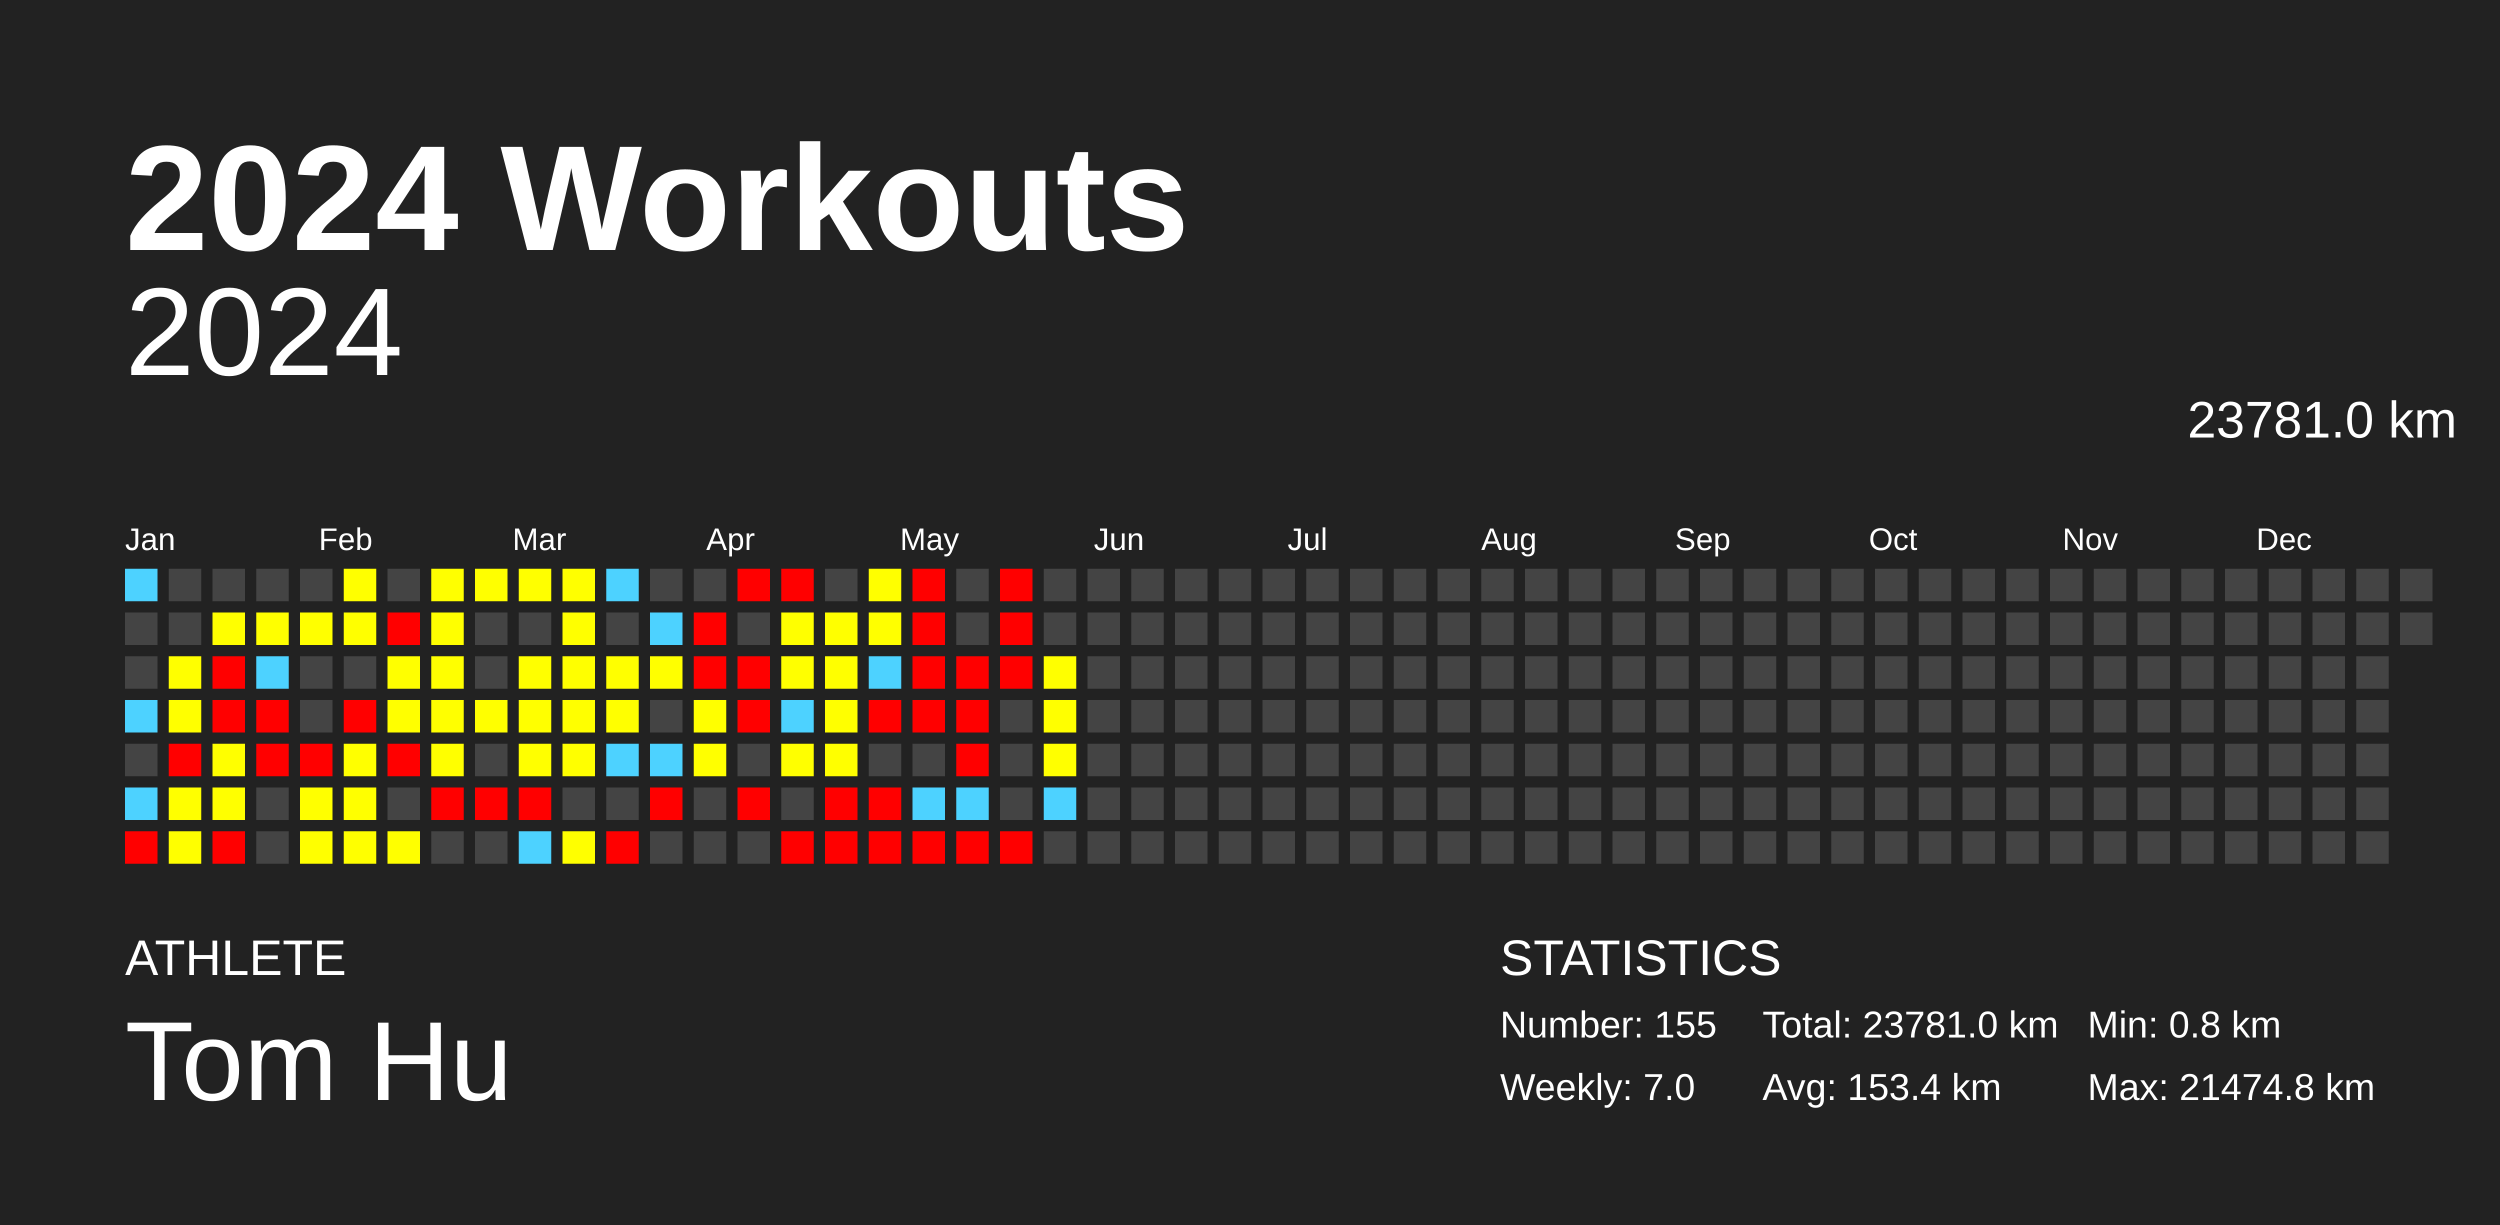
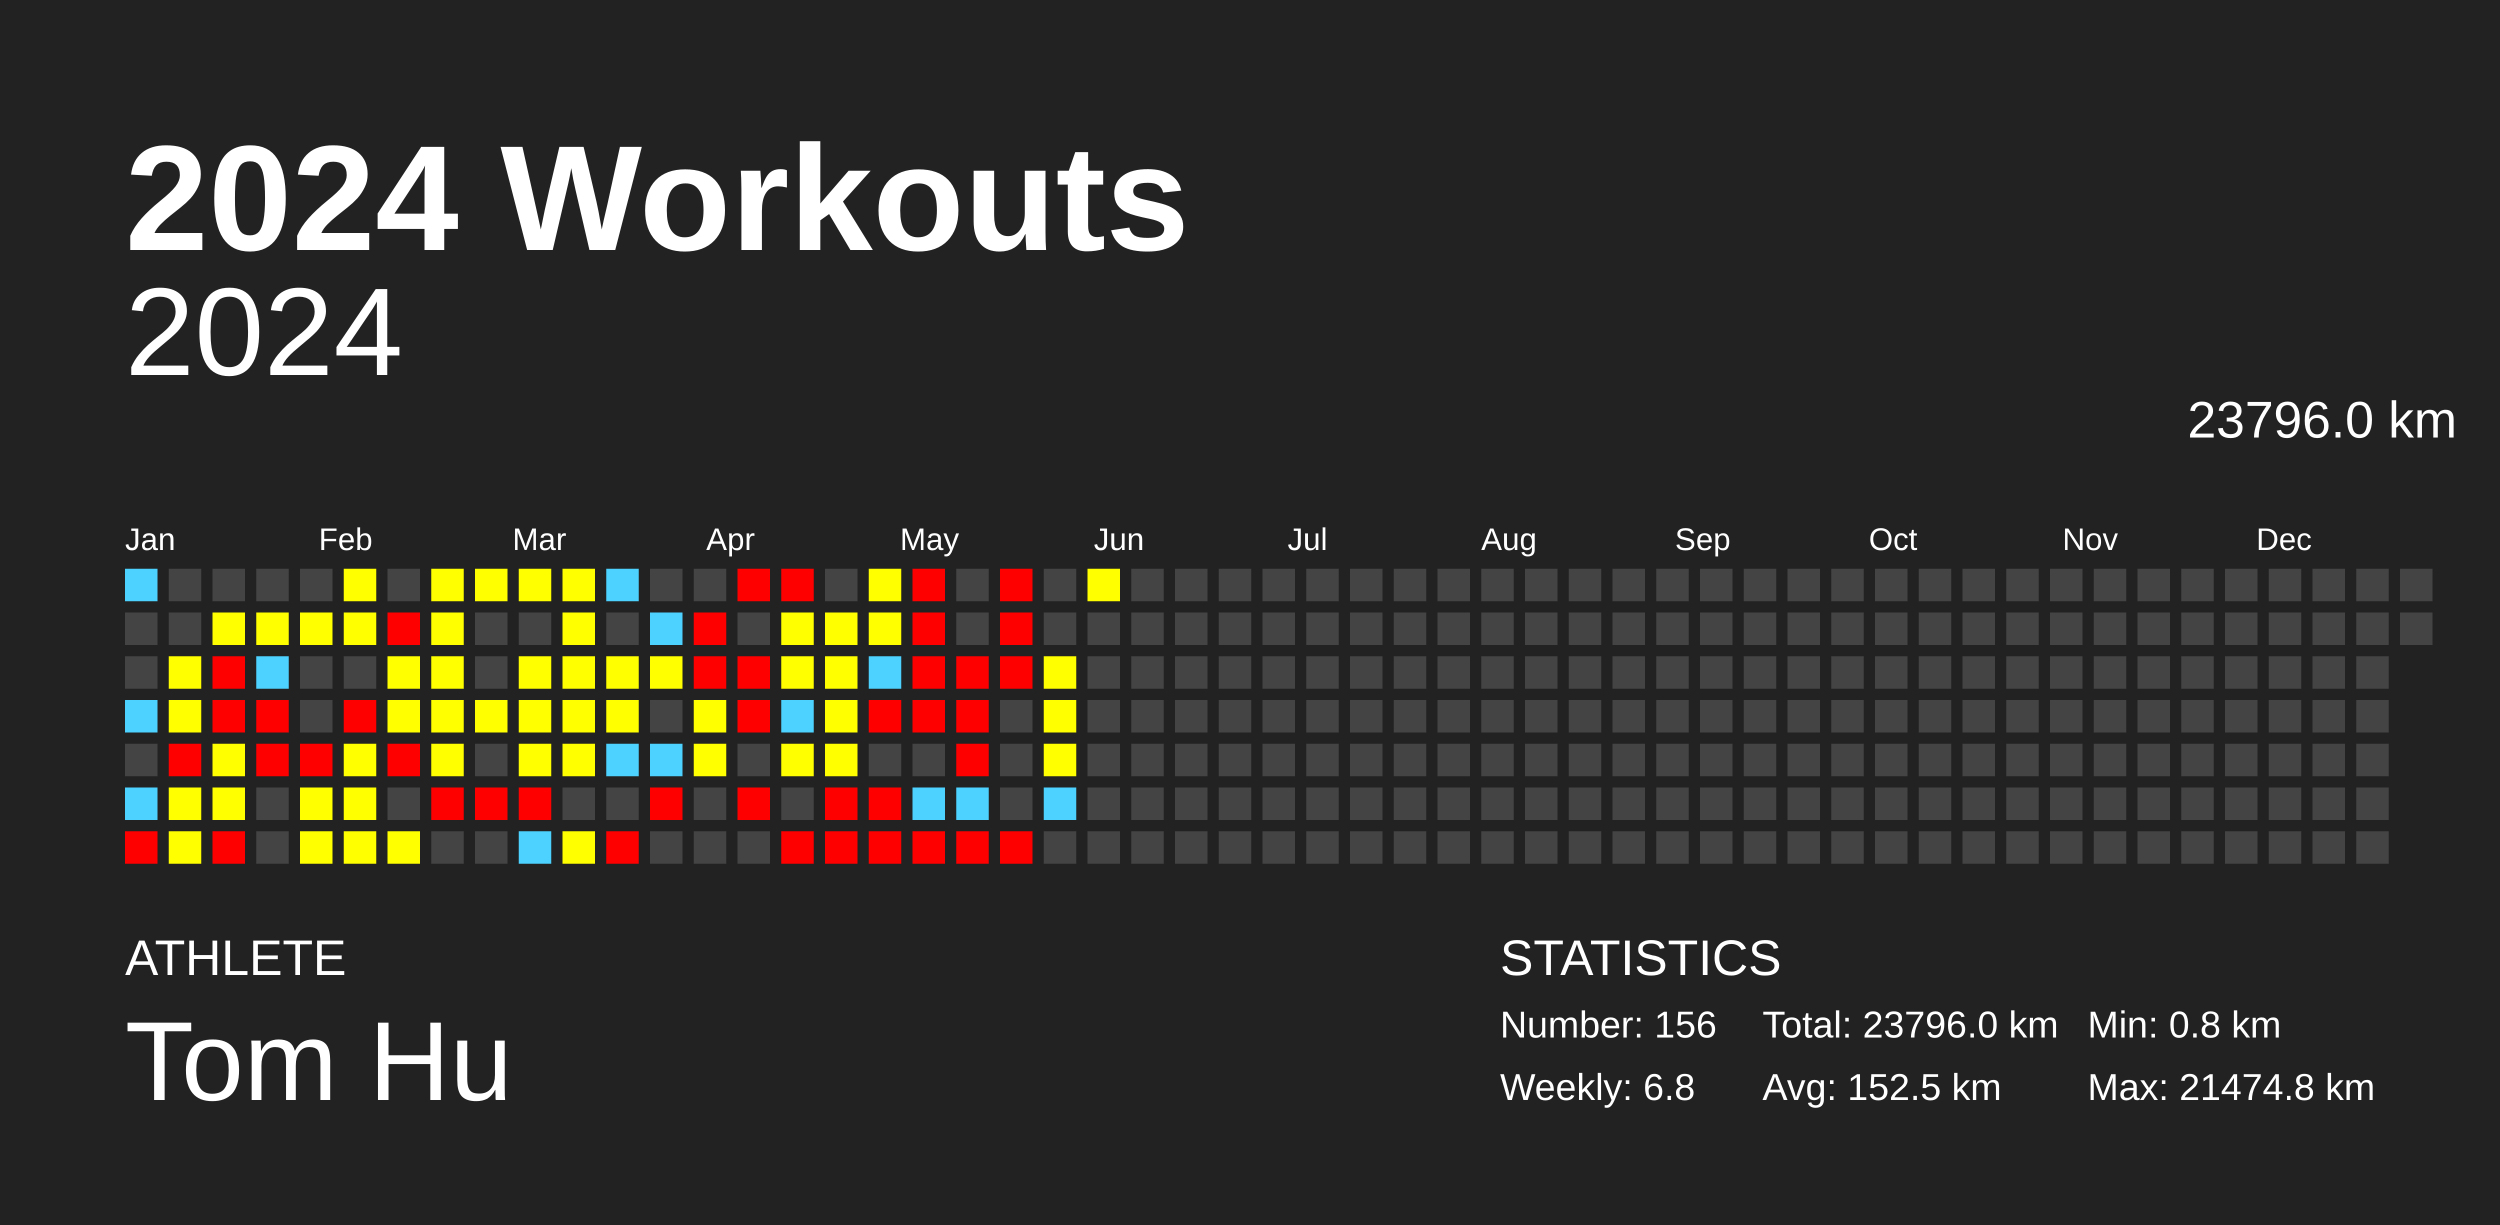
<svg xmlns="http://www.w3.org/2000/svg" baseProfile="full" height="98mm" version="1.1" viewBox="0,0,200,98" width="200mm">
  <defs />
  <rect fill="#222222" height="98" width="200" x="0" y="0" />
  <text fill="#FFFFFF" style="font-size:12px; font-family:Arial; font-weight:bold;" x="10" y="20">2024 Workouts</text>
  <text fill="#FFFFFF" style="font-size:4px; font-family:Arial" x="10" y="78">ATHLETE</text>
  <text fill="#FFFFFF" style="font-size:9px; font-family:Arial" x="10" y="88">Tom Hu</text>
  <text fill="#FFFFFF" style="font-size:4px; font-family:Arial" x="120" y="78">STATISTICS</text>
-   <text fill="#FFFFFF" style="font-size:3px; font-family:Arial" x="120" y="83">Number: 155</text>
-   <text fill="#FFFFFF" style="font-size:3px; font-family:Arial" x="120" y="88">Weekly: 7.0</text>
-   <text fill="#FFFFFF" style="font-size:3px; font-family:Arial" x="141" y="83">Total: 23781.0 km</text>
-   <text fill="#FFFFFF" style="font-size:3px; font-family:Arial" x="141" y="88">Avg: 153.4 km</text>
+   <text fill="#FFFFFF" style="font-size:3px; font-family:Arial" x="120" y="83">Number: 156</text>
+   <text fill="#FFFFFF" style="font-size:3px; font-family:Arial" x="120" y="88">Weekly: 6.8</text>
+   <text fill="#FFFFFF" style="font-size:3px; font-family:Arial" x="141" y="83">Total: 23796.0 km</text>
+   <text fill="#FFFFFF" style="font-size:3px; font-family:Arial" x="141" y="88">Avg: 152.5 km</text>
  <text fill="#FFFFFF" style="font-size:3px; font-family:Arial" x="167" y="83">Min: 0.8 km</text>
  <text fill="#FFFFFF" style="font-size:3px; font-family:Arial" x="167" y="88">Max: 21474.8 km</text>
  <text alignment-baseline="hanging" fill="#FFFFFF" style="font-size:10.0px; font-family:Arial;" x="10" y="30">2024</text>
-   <text alignment-baseline="hanging" fill="#FFFFFF" style="font-size:4.125px; font-family:Arial;" x="175" y="35">23781.0 km</text>
+   <text alignment-baseline="hanging" fill="#FFFFFF" style="font-size:4.125px; font-family:Arial;" x="175" y="35">23796.0 km</text>
  <text fill="#FFFFFF" style="font-size:2.5px; font-family:Arial" x="10.0" y="44">Jan</text>
  <text fill="#FFFFFF" style="font-size:2.5px; font-family:Arial" x="25.5" y="44">Feb</text>
  <text fill="#FFFFFF" style="font-size:2.5px; font-family:Arial" x="41.0" y="44">Mar</text>
  <text fill="#FFFFFF" style="font-size:2.5px; font-family:Arial" x="56.5" y="44">Apr</text>
  <text fill="#FFFFFF" style="font-size:2.5px; font-family:Arial" x="72.0" y="44">May</text>
  <text fill="#FFFFFF" style="font-size:2.5px; font-family:Arial" x="87.5" y="44">Jun</text>
  <text fill="#FFFFFF" style="font-size:2.5px; font-family:Arial" x="103.0" y="44">Jul</text>
  <text fill="#FFFFFF" style="font-size:2.5px; font-family:Arial" x="118.5" y="44">Aug</text>
  <text fill="#FFFFFF" style="font-size:2.5px; font-family:Arial" x="134.0" y="44">Sep</text>
  <text fill="#FFFFFF" style="font-size:2.5px; font-family:Arial" x="149.5" y="44">Oct</text>
  <text fill="#FFFFFF" style="font-size:2.5px; font-family:Arial" x="165.0" y="44">Nov</text>
  <text fill="#FFFFFF" style="font-size:2.5px; font-family:Arial" x="180.5" y="44">Dec</text>
  <rect fill="#4dd2ff" height="2.6" width="2.6" x="10.0" y="45.5" />
  <rect fill="#444444" height="2.6" width="2.6" x="10.0" y="49.0" />
  <rect fill="#444444" height="2.6" width="2.6" x="10.0" y="52.5" />
  <rect fill="#4dd2ff" height="2.6" width="2.6" x="10.0" y="56.0" />
  <rect fill="#444444" height="2.6" width="2.6" x="10.0" y="59.5" />
  <rect fill="#4dd2ff" height="2.6" width="2.6" x="10.0" y="63.0" />
  <rect fill="red" height="2.6" width="2.6" x="10.0" y="66.5" />
  <rect fill="#444444" height="2.6" width="2.6" x="13.5" y="45.5" />
  <rect fill="#444444" height="2.6" width="2.6" x="13.5" y="49.0" />
  <rect fill="#ffff00" height="2.6" width="2.6" x="13.5" y="52.5" />
  <rect fill="#ffff00" height="2.6" width="2.6" x="13.5" y="56.0" />
  <rect fill="red" height="2.6" width="2.6" x="13.5" y="59.5" />
  <rect fill="#ffff00" height="2.6" width="2.6" x="13.5" y="63.0" />
  <rect fill="#ffff00" height="2.6" width="2.6" x="13.5" y="66.5" />
  <rect fill="#444444" height="2.6" width="2.6" x="17.0" y="45.5" />
  <rect fill="#ffff00" height="2.6" width="2.6" x="17.0" y="49.0" />
  <rect fill="red" height="2.6" width="2.6" x="17.0" y="52.5" />
  <rect fill="red" height="2.6" width="2.6" x="17.0" y="56.0" />
  <rect fill="#ffff00" height="2.6" width="2.6" x="17.0" y="59.5" />
  <rect fill="#ffff00" height="2.6" width="2.6" x="17.0" y="63.0" />
  <rect fill="red" height="2.6" width="2.6" x="17.0" y="66.5" />
  <rect fill="#444444" height="2.6" width="2.6" x="20.5" y="45.5" />
  <rect fill="#ffff00" height="2.6" width="2.6" x="20.5" y="49.0" />
  <rect fill="#4dd2ff" height="2.6" width="2.6" x="20.5" y="52.5" />
  <rect fill="red" height="2.6" width="2.6" x="20.5" y="56.0" />
  <rect fill="red" height="2.6" width="2.6" x="20.5" y="59.5" />
  <rect fill="#444444" height="2.6" width="2.6" x="20.5" y="63.0" />
  <rect fill="#444444" height="2.6" width="2.6" x="20.5" y="66.5" />
  <rect fill="#444444" height="2.6" width="2.6" x="24.0" y="45.5" />
  <rect fill="#ffff00" height="2.6" width="2.6" x="24.0" y="49.0" />
  <rect fill="#444444" height="2.6" width="2.6" x="24.0" y="52.5" />
  <rect fill="#444444" height="2.6" width="2.6" x="24.0" y="56.0" />
  <rect fill="red" height="2.6" width="2.6" x="24.0" y="59.5" />
  <rect fill="#ffff00" height="2.6" width="2.6" x="24.0" y="63.0" />
  <rect fill="#ffff00" height="2.6" width="2.6" x="24.0" y="66.5" />
  <rect fill="#ffff00" height="2.6" width="2.6" x="27.5" y="45.5" />
  <rect fill="#ffff00" height="2.6" width="2.6" x="27.5" y="49.0" />
  <rect fill="#444444" height="2.6" width="2.6" x="27.5" y="52.5" />
  <rect fill="red" height="2.6" width="2.6" x="27.5" y="56.0" />
  <rect fill="#ffff00" height="2.6" width="2.6" x="27.5" y="59.5" />
  <rect fill="#ffff00" height="2.6" width="2.6" x="27.5" y="63.0" />
  <rect fill="#ffff00" height="2.6" width="2.6" x="27.5" y="66.5" />
  <rect fill="#444444" height="2.6" width="2.6" x="31.0" y="45.5" />
  <rect fill="red" height="2.6" width="2.6" x="31.0" y="49.0" />
  <rect fill="#ffff00" height="2.6" width="2.6" x="31.0" y="52.5" />
  <rect fill="#ffff00" height="2.6" width="2.6" x="31.0" y="56.0" />
  <rect fill="red" height="2.6" width="2.6" x="31.0" y="59.5" />
  <rect fill="#444444" height="2.6" width="2.6" x="31.0" y="63.0" />
  <rect fill="#ffff00" height="2.6" width="2.6" x="31.0" y="66.5" />
  <rect fill="#ffff00" height="2.6" width="2.6" x="34.5" y="45.5" />
  <rect fill="#ffff00" height="2.6" width="2.6" x="34.5" y="49.0" />
  <rect fill="#ffff00" height="2.6" width="2.6" x="34.5" y="52.5" />
  <rect fill="#ffff00" height="2.6" width="2.6" x="34.5" y="56.0" />
  <rect fill="#ffff00" height="2.6" width="2.6" x="34.5" y="59.5" />
  <rect fill="red" height="2.6" width="2.6" x="34.5" y="63.0" />
  <rect fill="#444444" height="2.6" width="2.6" x="34.5" y="66.5" />
  <rect fill="#ffff00" height="2.6" width="2.6" x="38.0" y="45.5" />
  <rect fill="#444444" height="2.6" width="2.6" x="38.0" y="49.0" />
  <rect fill="#444444" height="2.6" width="2.6" x="38.0" y="52.5" />
  <rect fill="#ffff00" height="2.6" width="2.6" x="38.0" y="56.0" />
  <rect fill="#444444" height="2.6" width="2.6" x="38.0" y="59.5" />
  <rect fill="red" height="2.6" width="2.6" x="38.0" y="63.0" />
  <rect fill="#444444" height="2.6" width="2.6" x="38.0" y="66.5" />
  <rect fill="#ffff00" height="2.6" width="2.6" x="41.5" y="45.5" />
  <rect fill="#444444" height="2.6" width="2.6" x="41.5" y="49.0" />
  <rect fill="#ffff00" height="2.6" width="2.6" x="41.5" y="52.5" />
  <rect fill="#ffff00" height="2.6" width="2.6" x="41.5" y="56.0" />
  <rect fill="#ffff00" height="2.6" width="2.6" x="41.5" y="59.5" />
  <rect fill="red" height="2.6" width="2.6" x="41.5" y="63.0" />
  <rect fill="#4dd2ff" height="2.6" width="2.6" x="41.5" y="66.5" />
  <rect fill="#ffff00" height="2.6" width="2.6" x="45.0" y="45.5" />
  <rect fill="#ffff00" height="2.6" width="2.6" x="45.0" y="49.0" />
  <rect fill="#ffff00" height="2.6" width="2.6" x="45.0" y="52.5" />
  <rect fill="#ffff00" height="2.6" width="2.6" x="45.0" y="56.0" />
  <rect fill="#ffff00" height="2.6" width="2.6" x="45.0" y="59.5" />
  <rect fill="#444444" height="2.6" width="2.6" x="45.0" y="63.0" />
  <rect fill="#ffff00" height="2.6" width="2.6" x="45.0" y="66.5" />
  <rect fill="#4dd2ff" height="2.6" width="2.6" x="48.5" y="45.5" />
  <rect fill="#444444" height="2.6" width="2.6" x="48.5" y="49.0" />
  <rect fill="#ffff00" height="2.6" width="2.6" x="48.5" y="52.5" />
  <rect fill="#ffff00" height="2.6" width="2.6" x="48.5" y="56.0" />
  <rect fill="#4dd2ff" height="2.6" width="2.6" x="48.5" y="59.5" />
  <rect fill="#444444" height="2.6" width="2.6" x="48.5" y="63.0" />
  <rect fill="red" height="2.6" width="2.6" x="48.5" y="66.5" />
  <rect fill="#444444" height="2.6" width="2.6" x="52.0" y="45.5" />
  <rect fill="#4dd2ff" height="2.6" width="2.6" x="52.0" y="49.0" />
  <rect fill="#ffff00" height="2.6" width="2.6" x="52.0" y="52.5" />
  <rect fill="#444444" height="2.6" width="2.6" x="52.0" y="56.0" />
  <rect fill="#4dd2ff" height="2.6" width="2.6" x="52.0" y="59.5" />
  <rect fill="red" height="2.6" width="2.6" x="52.0" y="63.0" />
  <rect fill="#444444" height="2.6" width="2.6" x="52.0" y="66.5" />
  <rect fill="#444444" height="2.6" width="2.6" x="55.5" y="45.5" />
  <rect fill="red" height="2.6" width="2.6" x="55.5" y="49.0" />
  <rect fill="red" height="2.6" width="2.6" x="55.5" y="52.5" />
  <rect fill="#ffff00" height="2.6" width="2.6" x="55.5" y="56.0" />
  <rect fill="#ffff00" height="2.6" width="2.6" x="55.5" y="59.5" />
  <rect fill="#444444" height="2.6" width="2.6" x="55.5" y="63.0" />
  <rect fill="#444444" height="2.6" width="2.6" x="55.5" y="66.5" />
  <rect fill="red" height="2.6" width="2.6" x="59.0" y="45.5" />
  <rect fill="#444444" height="2.6" width="2.6" x="59.0" y="49.0" />
  <rect fill="red" height="2.6" width="2.6" x="59.0" y="52.5" />
  <rect fill="red" height="2.6" width="2.6" x="59.0" y="56.0" />
  <rect fill="#444444" height="2.6" width="2.6" x="59.0" y="59.5" />
  <rect fill="red" height="2.6" width="2.6" x="59.0" y="63.0" />
  <rect fill="#444444" height="2.6" width="2.6" x="59.0" y="66.5" />
  <rect fill="red" height="2.6" width="2.6" x="62.5" y="45.5" />
  <rect fill="#ffff00" height="2.6" width="2.6" x="62.5" y="49.0" />
  <rect fill="#ffff00" height="2.6" width="2.6" x="62.5" y="52.5" />
  <rect fill="#4dd2ff" height="2.6" width="2.6" x="62.5" y="56.0" />
  <rect fill="#ffff00" height="2.6" width="2.6" x="62.5" y="59.5" />
  <rect fill="#444444" height="2.6" width="2.6" x="62.5" y="63.0" />
  <rect fill="red" height="2.6" width="2.6" x="62.5" y="66.5" />
  <rect fill="#444444" height="2.6" width="2.6" x="66.0" y="45.5" />
  <rect fill="#ffff00" height="2.6" width="2.6" x="66.0" y="49.0" />
  <rect fill="#ffff00" height="2.6" width="2.6" x="66.0" y="52.5" />
  <rect fill="#ffff00" height="2.6" width="2.6" x="66.0" y="56.0" />
  <rect fill="#ffff00" height="2.6" width="2.6" x="66.0" y="59.5" />
  <rect fill="red" height="2.6" width="2.6" x="66.0" y="63.0" />
  <rect fill="red" height="2.6" width="2.6" x="66.0" y="66.5" />
  <rect fill="#ffff00" height="2.6" width="2.6" x="69.5" y="45.5" />
  <rect fill="#ffff00" height="2.6" width="2.6" x="69.5" y="49.0" />
  <rect fill="#4dd2ff" height="2.6" width="2.6" x="69.5" y="52.5" />
  <rect fill="red" height="2.6" width="2.6" x="69.5" y="56.0" />
  <rect fill="#444444" height="2.6" width="2.6" x="69.5" y="59.5" />
  <rect fill="red" height="2.6" width="2.6" x="69.5" y="63.0" />
  <rect fill="red" height="2.6" width="2.6" x="69.5" y="66.5" />
  <rect fill="red" height="2.6" width="2.6" x="73.0" y="45.5" />
  <rect fill="red" height="2.6" width="2.6" x="73.0" y="49.0" />
  <rect fill="red" height="2.6" width="2.6" x="73.0" y="52.5" />
  <rect fill="red" height="2.6" width="2.6" x="73.0" y="56.0" />
  <rect fill="#444444" height="2.6" width="2.6" x="73.0" y="59.5" />
  <rect fill="#4dd2ff" height="2.6" width="2.6" x="73.0" y="63.0" />
  <rect fill="red" height="2.6" width="2.6" x="73.0" y="66.5" />
  <rect fill="#444444" height="2.6" width="2.6" x="76.5" y="45.5" />
  <rect fill="#444444" height="2.6" width="2.6" x="76.5" y="49.0" />
  <rect fill="red" height="2.6" width="2.6" x="76.5" y="52.5" />
  <rect fill="red" height="2.6" width="2.6" x="76.5" y="56.0" />
  <rect fill="red" height="2.6" width="2.6" x="76.5" y="59.5" />
  <rect fill="#4dd2ff" height="2.6" width="2.6" x="76.5" y="63.0" />
  <rect fill="red" height="2.6" width="2.6" x="76.5" y="66.5" />
  <rect fill="red" height="2.6" width="2.6" x="80.0" y="45.5" />
  <rect fill="red" height="2.6" width="2.6" x="80.0" y="49.0" />
  <rect fill="red" height="2.6" width="2.6" x="80.0" y="52.5" />
  <rect fill="#444444" height="2.6" width="2.6" x="80.0" y="56.0" />
  <rect fill="#444444" height="2.6" width="2.6" x="80.0" y="59.5" />
  <rect fill="#444444" height="2.6" width="2.6" x="80.0" y="63.0" />
  <rect fill="red" height="2.6" width="2.6" x="80.0" y="66.5" />
  <rect fill="#444444" height="2.6" width="2.6" x="83.5" y="45.5" />
  <rect fill="#444444" height="2.6" width="2.6" x="83.5" y="49.0" />
  <rect fill="#ffff00" height="2.6" width="2.6" x="83.5" y="52.5" />
  <rect fill="#ffff00" height="2.6" width="2.6" x="83.5" y="56.0" />
  <rect fill="#ffff00" height="2.6" width="2.6" x="83.5" y="59.5" />
  <rect fill="#4dd2ff" height="2.6" width="2.6" x="83.5" y="63.0" />
  <rect fill="#444444" height="2.6" width="2.6" x="83.5" y="66.5" />
-   <rect fill="#444444" height="2.6" width="2.6" x="87.0" y="45.5" />
+   <rect fill="#ffff00" height="2.6" width="2.6" x="87.0" y="45.5" />
  <rect fill="#444444" height="2.6" width="2.6" x="87.0" y="49.0" />
  <rect fill="#444444" height="2.6" width="2.6" x="87.0" y="52.5" />
  <rect fill="#444444" height="2.6" width="2.6" x="87.0" y="56.0" />
  <rect fill="#444444" height="2.6" width="2.6" x="87.0" y="59.5" />
  <rect fill="#444444" height="2.6" width="2.6" x="87.0" y="63.0" />
  <rect fill="#444444" height="2.6" width="2.6" x="87.0" y="66.5" />
  <rect fill="#444444" height="2.6" width="2.6" x="90.5" y="45.5" />
  <rect fill="#444444" height="2.6" width="2.6" x="90.5" y="49.0" />
  <rect fill="#444444" height="2.6" width="2.6" x="90.5" y="52.5" />
  <rect fill="#444444" height="2.6" width="2.6" x="90.5" y="56.0" />
  <rect fill="#444444" height="2.6" width="2.6" x="90.5" y="59.5" />
  <rect fill="#444444" height="2.6" width="2.6" x="90.5" y="63.0" />
  <rect fill="#444444" height="2.6" width="2.6" x="90.5" y="66.5" />
  <rect fill="#444444" height="2.6" width="2.6" x="94.0" y="45.5" />
  <rect fill="#444444" height="2.6" width="2.6" x="94.0" y="49.0" />
  <rect fill="#444444" height="2.6" width="2.6" x="94.0" y="52.5" />
  <rect fill="#444444" height="2.6" width="2.6" x="94.0" y="56.0" />
  <rect fill="#444444" height="2.6" width="2.6" x="94.0" y="59.5" />
  <rect fill="#444444" height="2.6" width="2.6" x="94.0" y="63.0" />
  <rect fill="#444444" height="2.6" width="2.6" x="94.0" y="66.5" />
  <rect fill="#444444" height="2.6" width="2.6" x="97.5" y="45.5" />
  <rect fill="#444444" height="2.6" width="2.6" x="97.5" y="49.0" />
  <rect fill="#444444" height="2.6" width="2.6" x="97.5" y="52.5" />
  <rect fill="#444444" height="2.6" width="2.6" x="97.5" y="56.0" />
  <rect fill="#444444" height="2.6" width="2.6" x="97.5" y="59.5" />
  <rect fill="#444444" height="2.6" width="2.6" x="97.5" y="63.0" />
  <rect fill="#444444" height="2.6" width="2.6" x="97.5" y="66.5" />
  <rect fill="#444444" height="2.6" width="2.6" x="101.0" y="45.5" />
  <rect fill="#444444" height="2.6" width="2.6" x="101.0" y="49.0" />
  <rect fill="#444444" height="2.6" width="2.6" x="101.0" y="52.5" />
  <rect fill="#444444" height="2.6" width="2.6" x="101.0" y="56.0" />
  <rect fill="#444444" height="2.6" width="2.6" x="101.0" y="59.5" />
  <rect fill="#444444" height="2.6" width="2.6" x="101.0" y="63.0" />
  <rect fill="#444444" height="2.6" width="2.6" x="101.0" y="66.5" />
  <rect fill="#444444" height="2.6" width="2.6" x="104.5" y="45.5" />
  <rect fill="#444444" height="2.6" width="2.6" x="104.5" y="49.0" />
  <rect fill="#444444" height="2.6" width="2.6" x="104.5" y="52.5" />
  <rect fill="#444444" height="2.6" width="2.6" x="104.5" y="56.0" />
  <rect fill="#444444" height="2.6" width="2.6" x="104.5" y="59.5" />
  <rect fill="#444444" height="2.6" width="2.6" x="104.5" y="63.0" />
  <rect fill="#444444" height="2.6" width="2.6" x="104.5" y="66.5" />
  <rect fill="#444444" height="2.6" width="2.6" x="108.0" y="45.5" />
  <rect fill="#444444" height="2.6" width="2.6" x="108.0" y="49.0" />
  <rect fill="#444444" height="2.6" width="2.6" x="108.0" y="52.5" />
  <rect fill="#444444" height="2.6" width="2.6" x="108.0" y="56.0" />
  <rect fill="#444444" height="2.6" width="2.6" x="108.0" y="59.5" />
  <rect fill="#444444" height="2.6" width="2.6" x="108.0" y="63.0" />
  <rect fill="#444444" height="2.6" width="2.6" x="108.0" y="66.5" />
  <rect fill="#444444" height="2.6" width="2.6" x="111.5" y="45.5" />
  <rect fill="#444444" height="2.6" width="2.6" x="111.5" y="49.0" />
  <rect fill="#444444" height="2.6" width="2.6" x="111.5" y="52.5" />
  <rect fill="#444444" height="2.6" width="2.6" x="111.5" y="56.0" />
  <rect fill="#444444" height="2.6" width="2.6" x="111.5" y="59.5" />
  <rect fill="#444444" height="2.6" width="2.6" x="111.5" y="63.0" />
  <rect fill="#444444" height="2.6" width="2.6" x="111.5" y="66.5" />
  <rect fill="#444444" height="2.6" width="2.6" x="115.0" y="45.5" />
  <rect fill="#444444" height="2.6" width="2.6" x="115.0" y="49.0" />
  <rect fill="#444444" height="2.6" width="2.6" x="115.0" y="52.5" />
  <rect fill="#444444" height="2.6" width="2.6" x="115.0" y="56.0" />
  <rect fill="#444444" height="2.6" width="2.6" x="115.0" y="59.5" />
  <rect fill="#444444" height="2.6" width="2.6" x="115.0" y="63.0" />
  <rect fill="#444444" height="2.6" width="2.6" x="115.0" y="66.5" />
  <rect fill="#444444" height="2.6" width="2.6" x="118.5" y="45.5" />
  <rect fill="#444444" height="2.6" width="2.6" x="118.5" y="49.0" />
  <rect fill="#444444" height="2.6" width="2.6" x="118.5" y="52.5" />
  <rect fill="#444444" height="2.6" width="2.6" x="118.5" y="56.0" />
  <rect fill="#444444" height="2.6" width="2.6" x="118.5" y="59.5" />
  <rect fill="#444444" height="2.6" width="2.6" x="118.5" y="63.0" />
  <rect fill="#444444" height="2.6" width="2.6" x="118.5" y="66.5" />
  <rect fill="#444444" height="2.6" width="2.6" x="122.0" y="45.5" />
  <rect fill="#444444" height="2.6" width="2.6" x="122.0" y="49.0" />
  <rect fill="#444444" height="2.6" width="2.6" x="122.0" y="52.5" />
  <rect fill="#444444" height="2.6" width="2.6" x="122.0" y="56.0" />
  <rect fill="#444444" height="2.6" width="2.6" x="122.0" y="59.5" />
  <rect fill="#444444" height="2.6" width="2.6" x="122.0" y="63.0" />
  <rect fill="#444444" height="2.6" width="2.6" x="122.0" y="66.5" />
  <rect fill="#444444" height="2.6" width="2.6" x="125.5" y="45.5" />
  <rect fill="#444444" height="2.6" width="2.6" x="125.5" y="49.0" />
  <rect fill="#444444" height="2.6" width="2.6" x="125.5" y="52.5" />
  <rect fill="#444444" height="2.6" width="2.6" x="125.5" y="56.0" />
  <rect fill="#444444" height="2.6" width="2.6" x="125.5" y="59.5" />
  <rect fill="#444444" height="2.6" width="2.6" x="125.5" y="63.0" />
  <rect fill="#444444" height="2.6" width="2.6" x="125.5" y="66.5" />
  <rect fill="#444444" height="2.6" width="2.6" x="129.0" y="45.5" />
  <rect fill="#444444" height="2.6" width="2.6" x="129.0" y="49.0" />
  <rect fill="#444444" height="2.6" width="2.6" x="129.0" y="52.5" />
  <rect fill="#444444" height="2.6" width="2.6" x="129.0" y="56.0" />
  <rect fill="#444444" height="2.6" width="2.6" x="129.0" y="59.5" />
  <rect fill="#444444" height="2.6" width="2.6" x="129.0" y="63.0" />
  <rect fill="#444444" height="2.6" width="2.6" x="129.0" y="66.5" />
  <rect fill="#444444" height="2.6" width="2.6" x="132.5" y="45.5" />
  <rect fill="#444444" height="2.6" width="2.6" x="132.5" y="49.0" />
  <rect fill="#444444" height="2.6" width="2.6" x="132.5" y="52.5" />
  <rect fill="#444444" height="2.6" width="2.6" x="132.5" y="56.0" />
  <rect fill="#444444" height="2.6" width="2.6" x="132.5" y="59.5" />
  <rect fill="#444444" height="2.6" width="2.6" x="132.5" y="63.0" />
  <rect fill="#444444" height="2.6" width="2.6" x="132.5" y="66.5" />
  <rect fill="#444444" height="2.6" width="2.6" x="136.0" y="45.5" />
  <rect fill="#444444" height="2.6" width="2.6" x="136.0" y="49.0" />
  <rect fill="#444444" height="2.6" width="2.6" x="136.0" y="52.5" />
  <rect fill="#444444" height="2.6" width="2.6" x="136.0" y="56.0" />
  <rect fill="#444444" height="2.6" width="2.6" x="136.0" y="59.5" />
  <rect fill="#444444" height="2.6" width="2.6" x="136.0" y="63.0" />
  <rect fill="#444444" height="2.6" width="2.6" x="136.0" y="66.5" />
  <rect fill="#444444" height="2.6" width="2.6" x="139.5" y="45.5" />
  <rect fill="#444444" height="2.6" width="2.6" x="139.5" y="49.0" />
  <rect fill="#444444" height="2.6" width="2.6" x="139.5" y="52.5" />
  <rect fill="#444444" height="2.6" width="2.6" x="139.5" y="56.0" />
  <rect fill="#444444" height="2.6" width="2.6" x="139.5" y="59.5" />
  <rect fill="#444444" height="2.6" width="2.6" x="139.5" y="63.0" />
  <rect fill="#444444" height="2.6" width="2.6" x="139.5" y="66.5" />
  <rect fill="#444444" height="2.6" width="2.6" x="143.0" y="45.5" />
  <rect fill="#444444" height="2.6" width="2.6" x="143.0" y="49.0" />
  <rect fill="#444444" height="2.6" width="2.6" x="143.0" y="52.5" />
  <rect fill="#444444" height="2.6" width="2.6" x="143.0" y="56.0" />
  <rect fill="#444444" height="2.6" width="2.6" x="143.0" y="59.5" />
  <rect fill="#444444" height="2.6" width="2.6" x="143.0" y="63.0" />
  <rect fill="#444444" height="2.6" width="2.6" x="143.0" y="66.5" />
  <rect fill="#444444" height="2.6" width="2.6" x="146.5" y="45.5" />
  <rect fill="#444444" height="2.6" width="2.6" x="146.5" y="49.0" />
  <rect fill="#444444" height="2.6" width="2.6" x="146.5" y="52.5" />
  <rect fill="#444444" height="2.6" width="2.6" x="146.5" y="56.0" />
  <rect fill="#444444" height="2.6" width="2.6" x="146.5" y="59.5" />
  <rect fill="#444444" height="2.6" width="2.6" x="146.5" y="63.0" />
  <rect fill="#444444" height="2.6" width="2.6" x="146.5" y="66.5" />
  <rect fill="#444444" height="2.6" width="2.6" x="150.0" y="45.5" />
  <rect fill="#444444" height="2.6" width="2.6" x="150.0" y="49.0" />
  <rect fill="#444444" height="2.6" width="2.6" x="150.0" y="52.5" />
  <rect fill="#444444" height="2.6" width="2.6" x="150.0" y="56.0" />
  <rect fill="#444444" height="2.6" width="2.6" x="150.0" y="59.5" />
  <rect fill="#444444" height="2.6" width="2.6" x="150.0" y="63.0" />
  <rect fill="#444444" height="2.6" width="2.6" x="150.0" y="66.5" />
  <rect fill="#444444" height="2.6" width="2.6" x="153.5" y="45.5" />
  <rect fill="#444444" height="2.6" width="2.6" x="153.5" y="49.0" />
  <rect fill="#444444" height="2.6" width="2.6" x="153.5" y="52.5" />
  <rect fill="#444444" height="2.6" width="2.6" x="153.5" y="56.0" />
  <rect fill="#444444" height="2.6" width="2.6" x="153.5" y="59.5" />
  <rect fill="#444444" height="2.6" width="2.6" x="153.5" y="63.0" />
  <rect fill="#444444" height="2.6" width="2.6" x="153.5" y="66.5" />
  <rect fill="#444444" height="2.6" width="2.6" x="157.0" y="45.5" />
  <rect fill="#444444" height="2.6" width="2.6" x="157.0" y="49.0" />
  <rect fill="#444444" height="2.6" width="2.6" x="157.0" y="52.5" />
  <rect fill="#444444" height="2.6" width="2.6" x="157.0" y="56.0" />
  <rect fill="#444444" height="2.6" width="2.6" x="157.0" y="59.5" />
  <rect fill="#444444" height="2.6" width="2.6" x="157.0" y="63.0" />
  <rect fill="#444444" height="2.6" width="2.6" x="157.0" y="66.5" />
  <rect fill="#444444" height="2.6" width="2.6" x="160.5" y="45.5" />
  <rect fill="#444444" height="2.6" width="2.6" x="160.5" y="49.0" />
  <rect fill="#444444" height="2.6" width="2.6" x="160.5" y="52.5" />
  <rect fill="#444444" height="2.6" width="2.6" x="160.5" y="56.0" />
  <rect fill="#444444" height="2.6" width="2.6" x="160.5" y="59.5" />
  <rect fill="#444444" height="2.6" width="2.6" x="160.5" y="63.0" />
  <rect fill="#444444" height="2.6" width="2.6" x="160.5" y="66.5" />
  <rect fill="#444444" height="2.6" width="2.6" x="164.0" y="45.5" />
  <rect fill="#444444" height="2.6" width="2.6" x="164.0" y="49.0" />
  <rect fill="#444444" height="2.6" width="2.6" x="164.0" y="52.5" />
  <rect fill="#444444" height="2.6" width="2.6" x="164.0" y="56.0" />
  <rect fill="#444444" height="2.6" width="2.6" x="164.0" y="59.5" />
  <rect fill="#444444" height="2.6" width="2.6" x="164.0" y="63.0" />
  <rect fill="#444444" height="2.6" width="2.6" x="164.0" y="66.5" />
  <rect fill="#444444" height="2.6" width="2.6" x="167.5" y="45.5" />
  <rect fill="#444444" height="2.6" width="2.6" x="167.5" y="49.0" />
  <rect fill="#444444" height="2.6" width="2.6" x="167.5" y="52.5" />
  <rect fill="#444444" height="2.6" width="2.6" x="167.5" y="56.0" />
  <rect fill="#444444" height="2.6" width="2.6" x="167.5" y="59.5" />
  <rect fill="#444444" height="2.6" width="2.6" x="167.5" y="63.0" />
  <rect fill="#444444" height="2.6" width="2.6" x="167.5" y="66.5" />
  <rect fill="#444444" height="2.6" width="2.6" x="171.0" y="45.5" />
  <rect fill="#444444" height="2.6" width="2.6" x="171.0" y="49.0" />
  <rect fill="#444444" height="2.6" width="2.6" x="171.0" y="52.5" />
  <rect fill="#444444" height="2.6" width="2.6" x="171.0" y="56.0" />
  <rect fill="#444444" height="2.6" width="2.6" x="171.0" y="59.5" />
  <rect fill="#444444" height="2.6" width="2.6" x="171.0" y="63.0" />
  <rect fill="#444444" height="2.6" width="2.6" x="171.0" y="66.5" />
  <rect fill="#444444" height="2.6" width="2.6" x="174.5" y="45.5" />
  <rect fill="#444444" height="2.6" width="2.6" x="174.5" y="49.0" />
  <rect fill="#444444" height="2.6" width="2.6" x="174.5" y="52.5" />
  <rect fill="#444444" height="2.6" width="2.6" x="174.5" y="56.0" />
  <rect fill="#444444" height="2.6" width="2.6" x="174.5" y="59.5" />
  <rect fill="#444444" height="2.6" width="2.6" x="174.5" y="63.0" />
  <rect fill="#444444" height="2.6" width="2.6" x="174.5" y="66.5" />
  <rect fill="#444444" height="2.6" width="2.6" x="178.0" y="45.5" />
  <rect fill="#444444" height="2.6" width="2.6" x="178.0" y="49.0" />
  <rect fill="#444444" height="2.6" width="2.6" x="178.0" y="52.5" />
  <rect fill="#444444" height="2.6" width="2.6" x="178.0" y="56.0" />
  <rect fill="#444444" height="2.6" width="2.6" x="178.0" y="59.5" />
  <rect fill="#444444" height="2.6" width="2.6" x="178.0" y="63.0" />
  <rect fill="#444444" height="2.6" width="2.6" x="178.0" y="66.5" />
  <rect fill="#444444" height="2.6" width="2.6" x="181.5" y="45.5" />
  <rect fill="#444444" height="2.6" width="2.6" x="181.5" y="49.0" />
  <rect fill="#444444" height="2.6" width="2.6" x="181.5" y="52.5" />
  <rect fill="#444444" height="2.6" width="2.6" x="181.5" y="56.0" />
  <rect fill="#444444" height="2.6" width="2.6" x="181.5" y="59.5" />
  <rect fill="#444444" height="2.6" width="2.6" x="181.5" y="63.0" />
  <rect fill="#444444" height="2.6" width="2.6" x="181.5" y="66.5" />
  <rect fill="#444444" height="2.6" width="2.6" x="185.0" y="45.5" />
  <rect fill="#444444" height="2.6" width="2.6" x="185.0" y="49.0" />
  <rect fill="#444444" height="2.6" width="2.6" x="185.0" y="52.5" />
  <rect fill="#444444" height="2.6" width="2.6" x="185.0" y="56.0" />
  <rect fill="#444444" height="2.6" width="2.6" x="185.0" y="59.5" />
  <rect fill="#444444" height="2.6" width="2.6" x="185.0" y="63.0" />
  <rect fill="#444444" height="2.6" width="2.6" x="185.0" y="66.5" />
  <rect fill="#444444" height="2.6" width="2.6" x="188.5" y="45.5" />
  <rect fill="#444444" height="2.6" width="2.6" x="188.5" y="49.0" />
  <rect fill="#444444" height="2.6" width="2.6" x="188.5" y="52.5" />
  <rect fill="#444444" height="2.6" width="2.6" x="188.5" y="56.0" />
  <rect fill="#444444" height="2.6" width="2.6" x="188.5" y="59.5" />
  <rect fill="#444444" height="2.6" width="2.6" x="188.5" y="63.0" />
  <rect fill="#444444" height="2.6" width="2.6" x="188.5" y="66.5" />
  <rect fill="#444444" height="2.6" width="2.6" x="192.0" y="45.5" />
  <rect fill="#444444" height="2.6" width="2.6" x="192.0" y="49.0" />
</svg>
